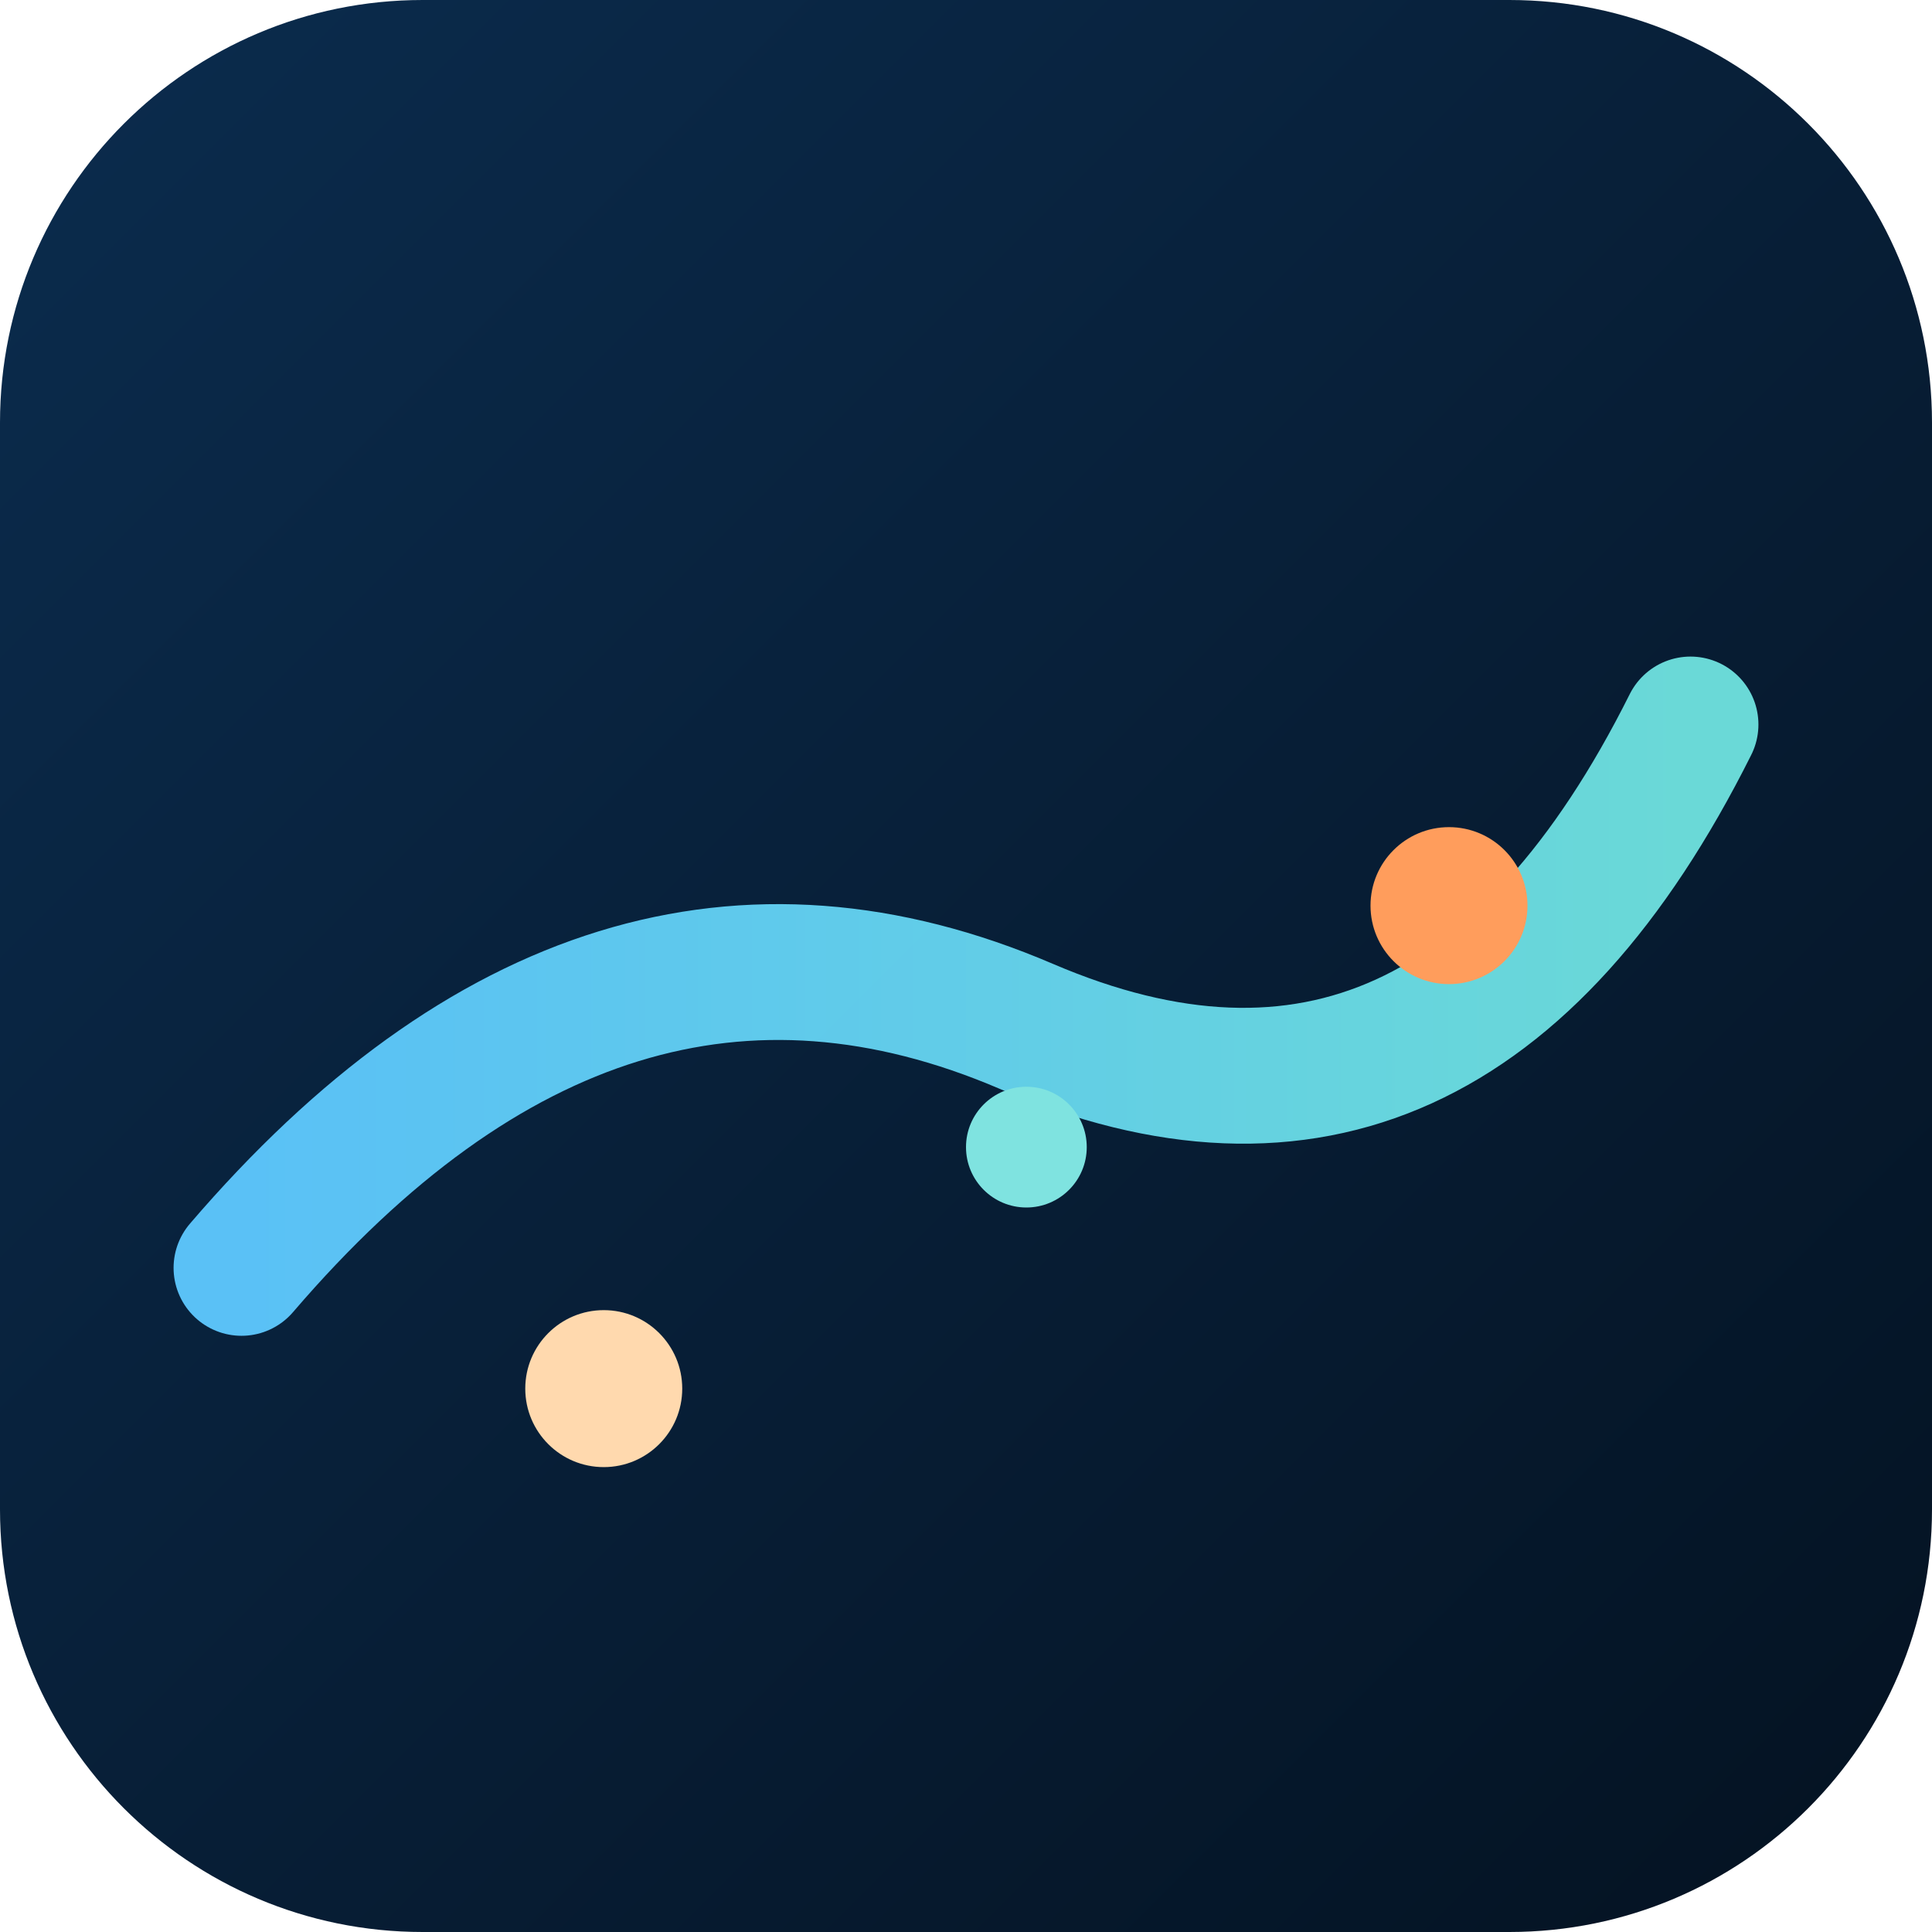
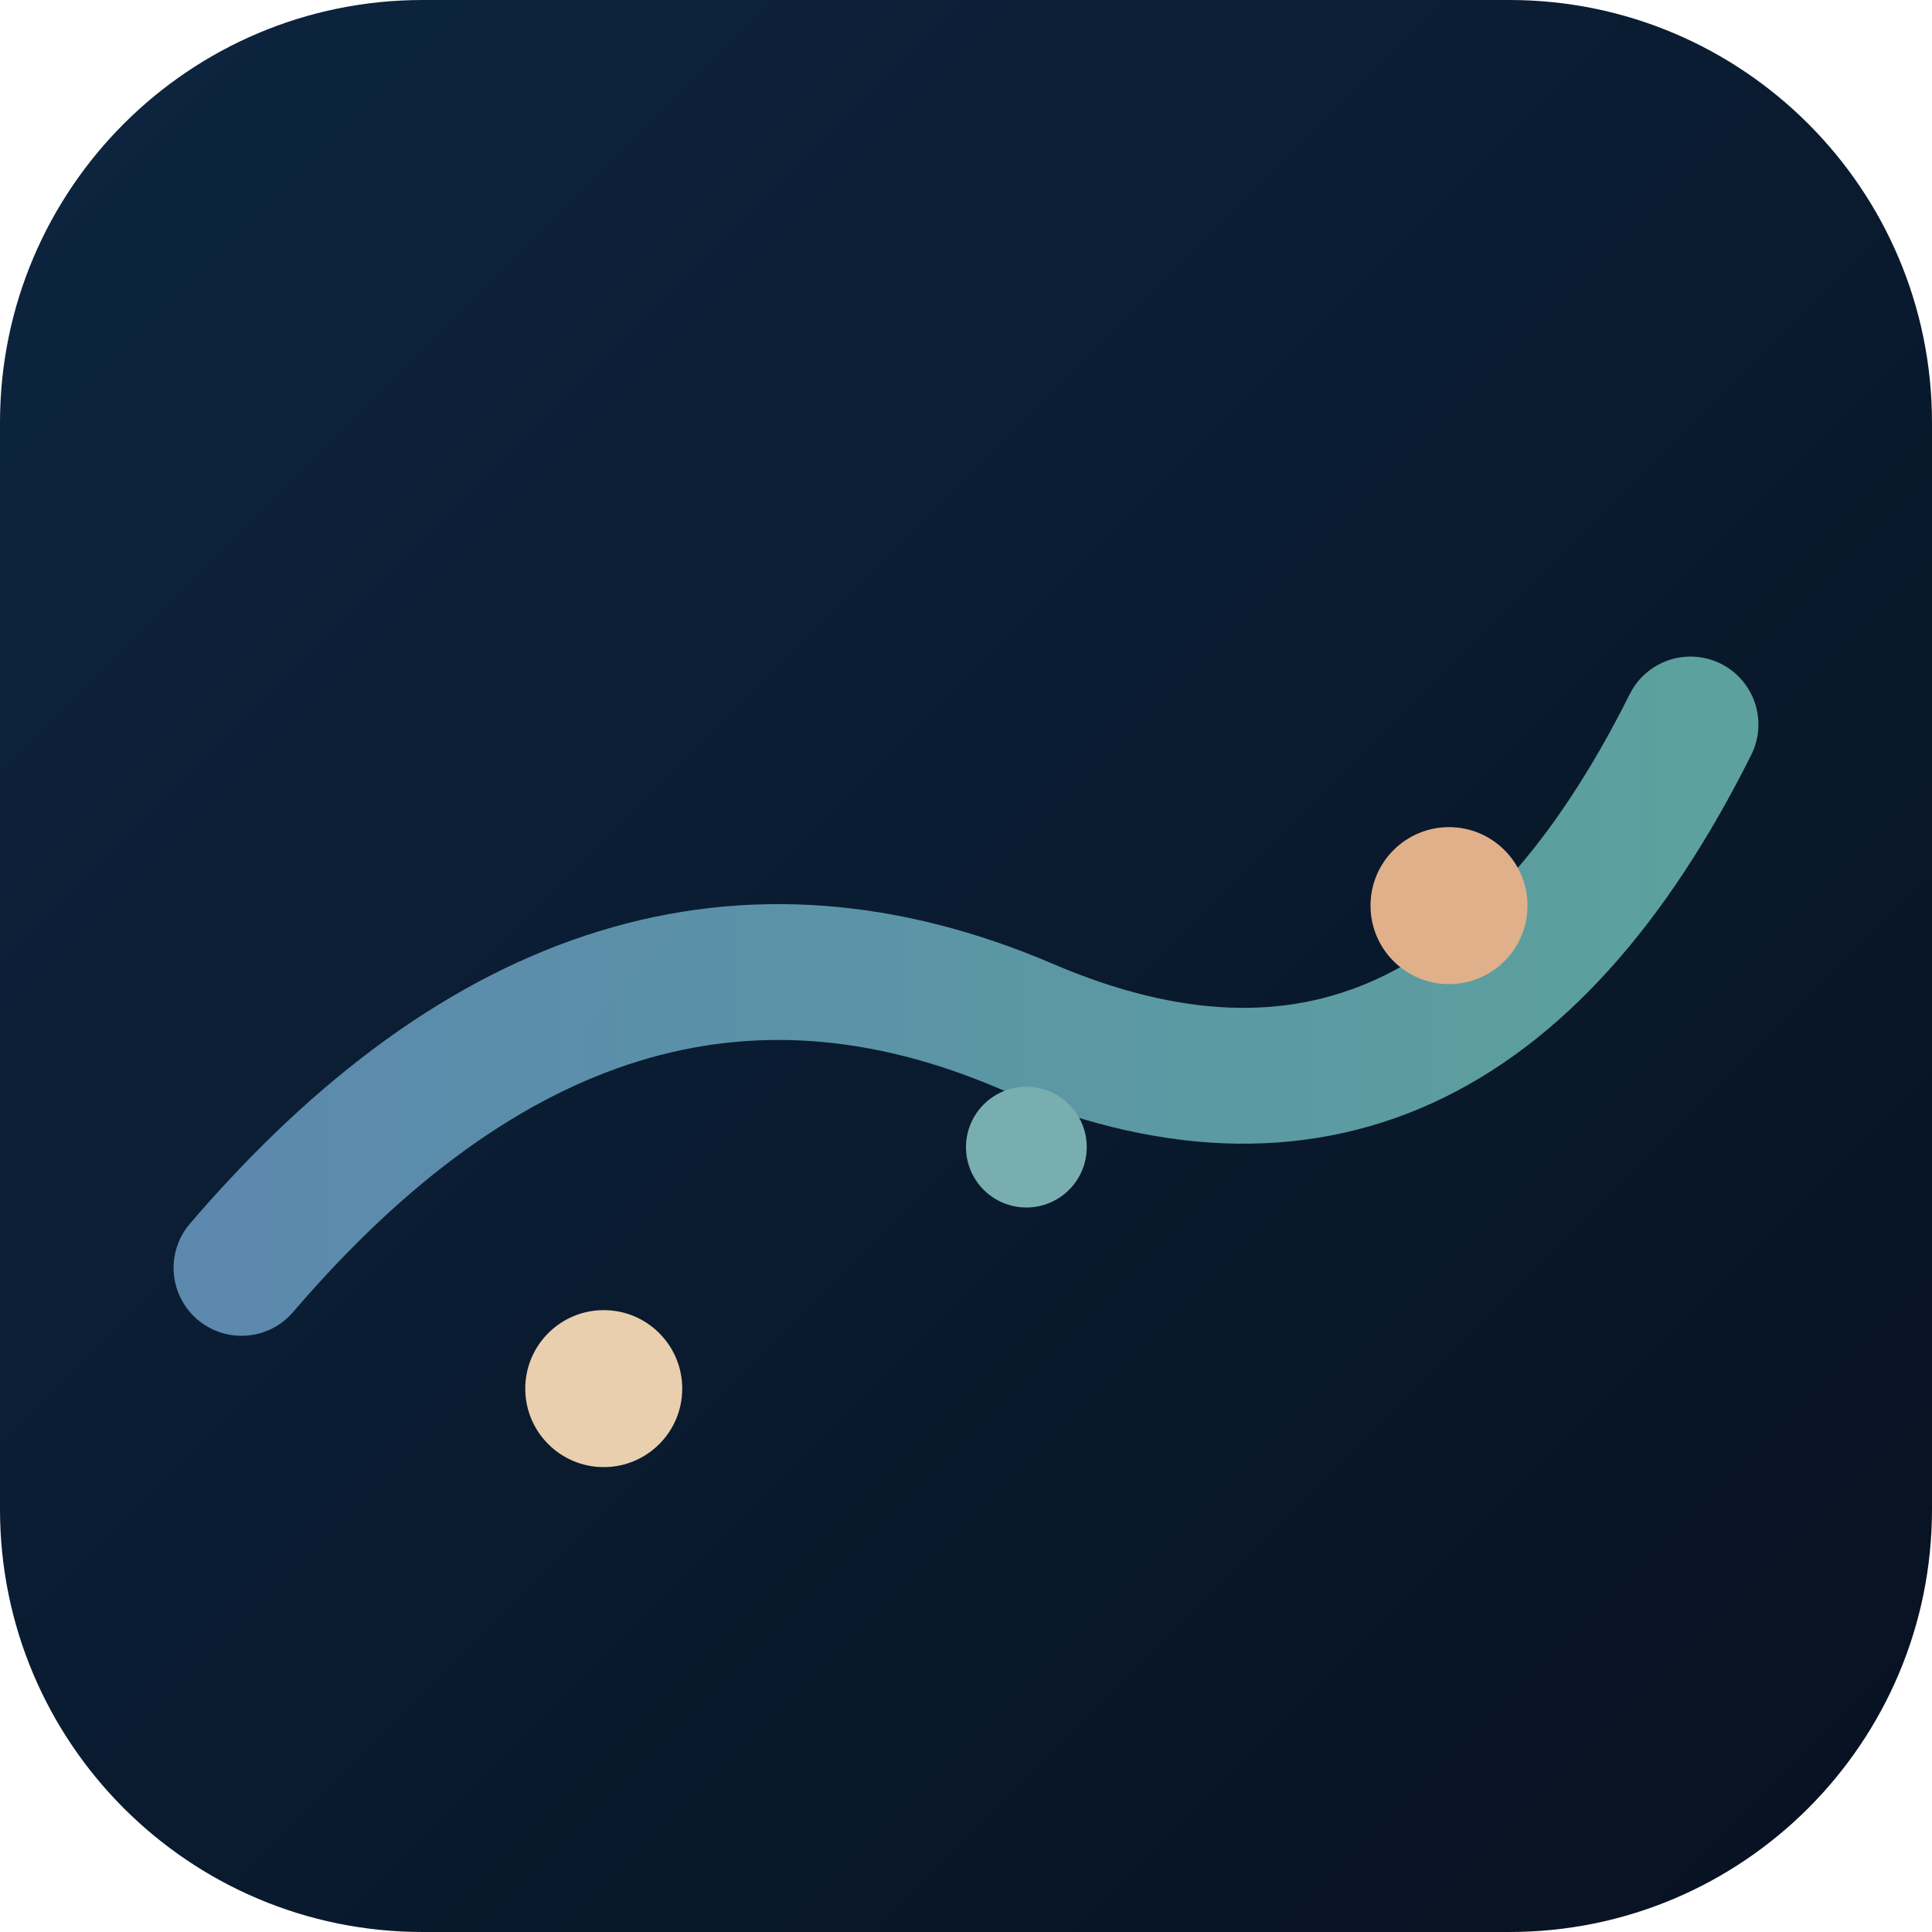
<svg xmlns="http://www.w3.org/2000/svg" viewBox="0 0 64 64">
  <defs>
    <linearGradient id="bg" x1="0" y1="0" x2="1" y2="1">
-       <stop offset="0" stop-color="#0b2c4e" />
-       <stop offset="1" stop-color="#041221" />
+       <stop offset="0" stop-color="#0d2540" />
+       <stop offset="1" stop-color="#071120" />
    </linearGradient>
    <linearGradient id="flow" x1="0" y1="0" x2="1" y2="0">
-       <stop offset="0" stop-color="#5ec8ff" />
-       <stop offset="1" stop-color="#6fe3e0" />
+       <stop offset="0" stop-color="#5f8fb3" />
+       <stop offset="1" stop-color="#61a8a4" />
    </linearGradient>
  </defs>
  <rect width="64" height="64" rx="14" fill="url(#bg)" />
  <path d="M8 42 Q 20 28 34 34 T 56 24" fill="none" stroke="url(#flow)" stroke-width="4.5" stroke-linecap="round" opacity="0.95" />
-   <circle cx="20" cy="46" r="2.6" fill="#ffd9ae" />
-   <circle cx="34" cy="38" r="2" fill="#7fe3e0" />
-   <circle cx="48" cy="30" r="2.6" fill="#ff9d5c" />
+   <circle cx="20" cy="46" r="2.6" fill="#e9cfae" />
+   <circle cx="34" cy="38" r="2" fill="#79aeb0" />
+   <circle cx="48" cy="30" r="2.6" fill="#e0b08a" />
</svg>
